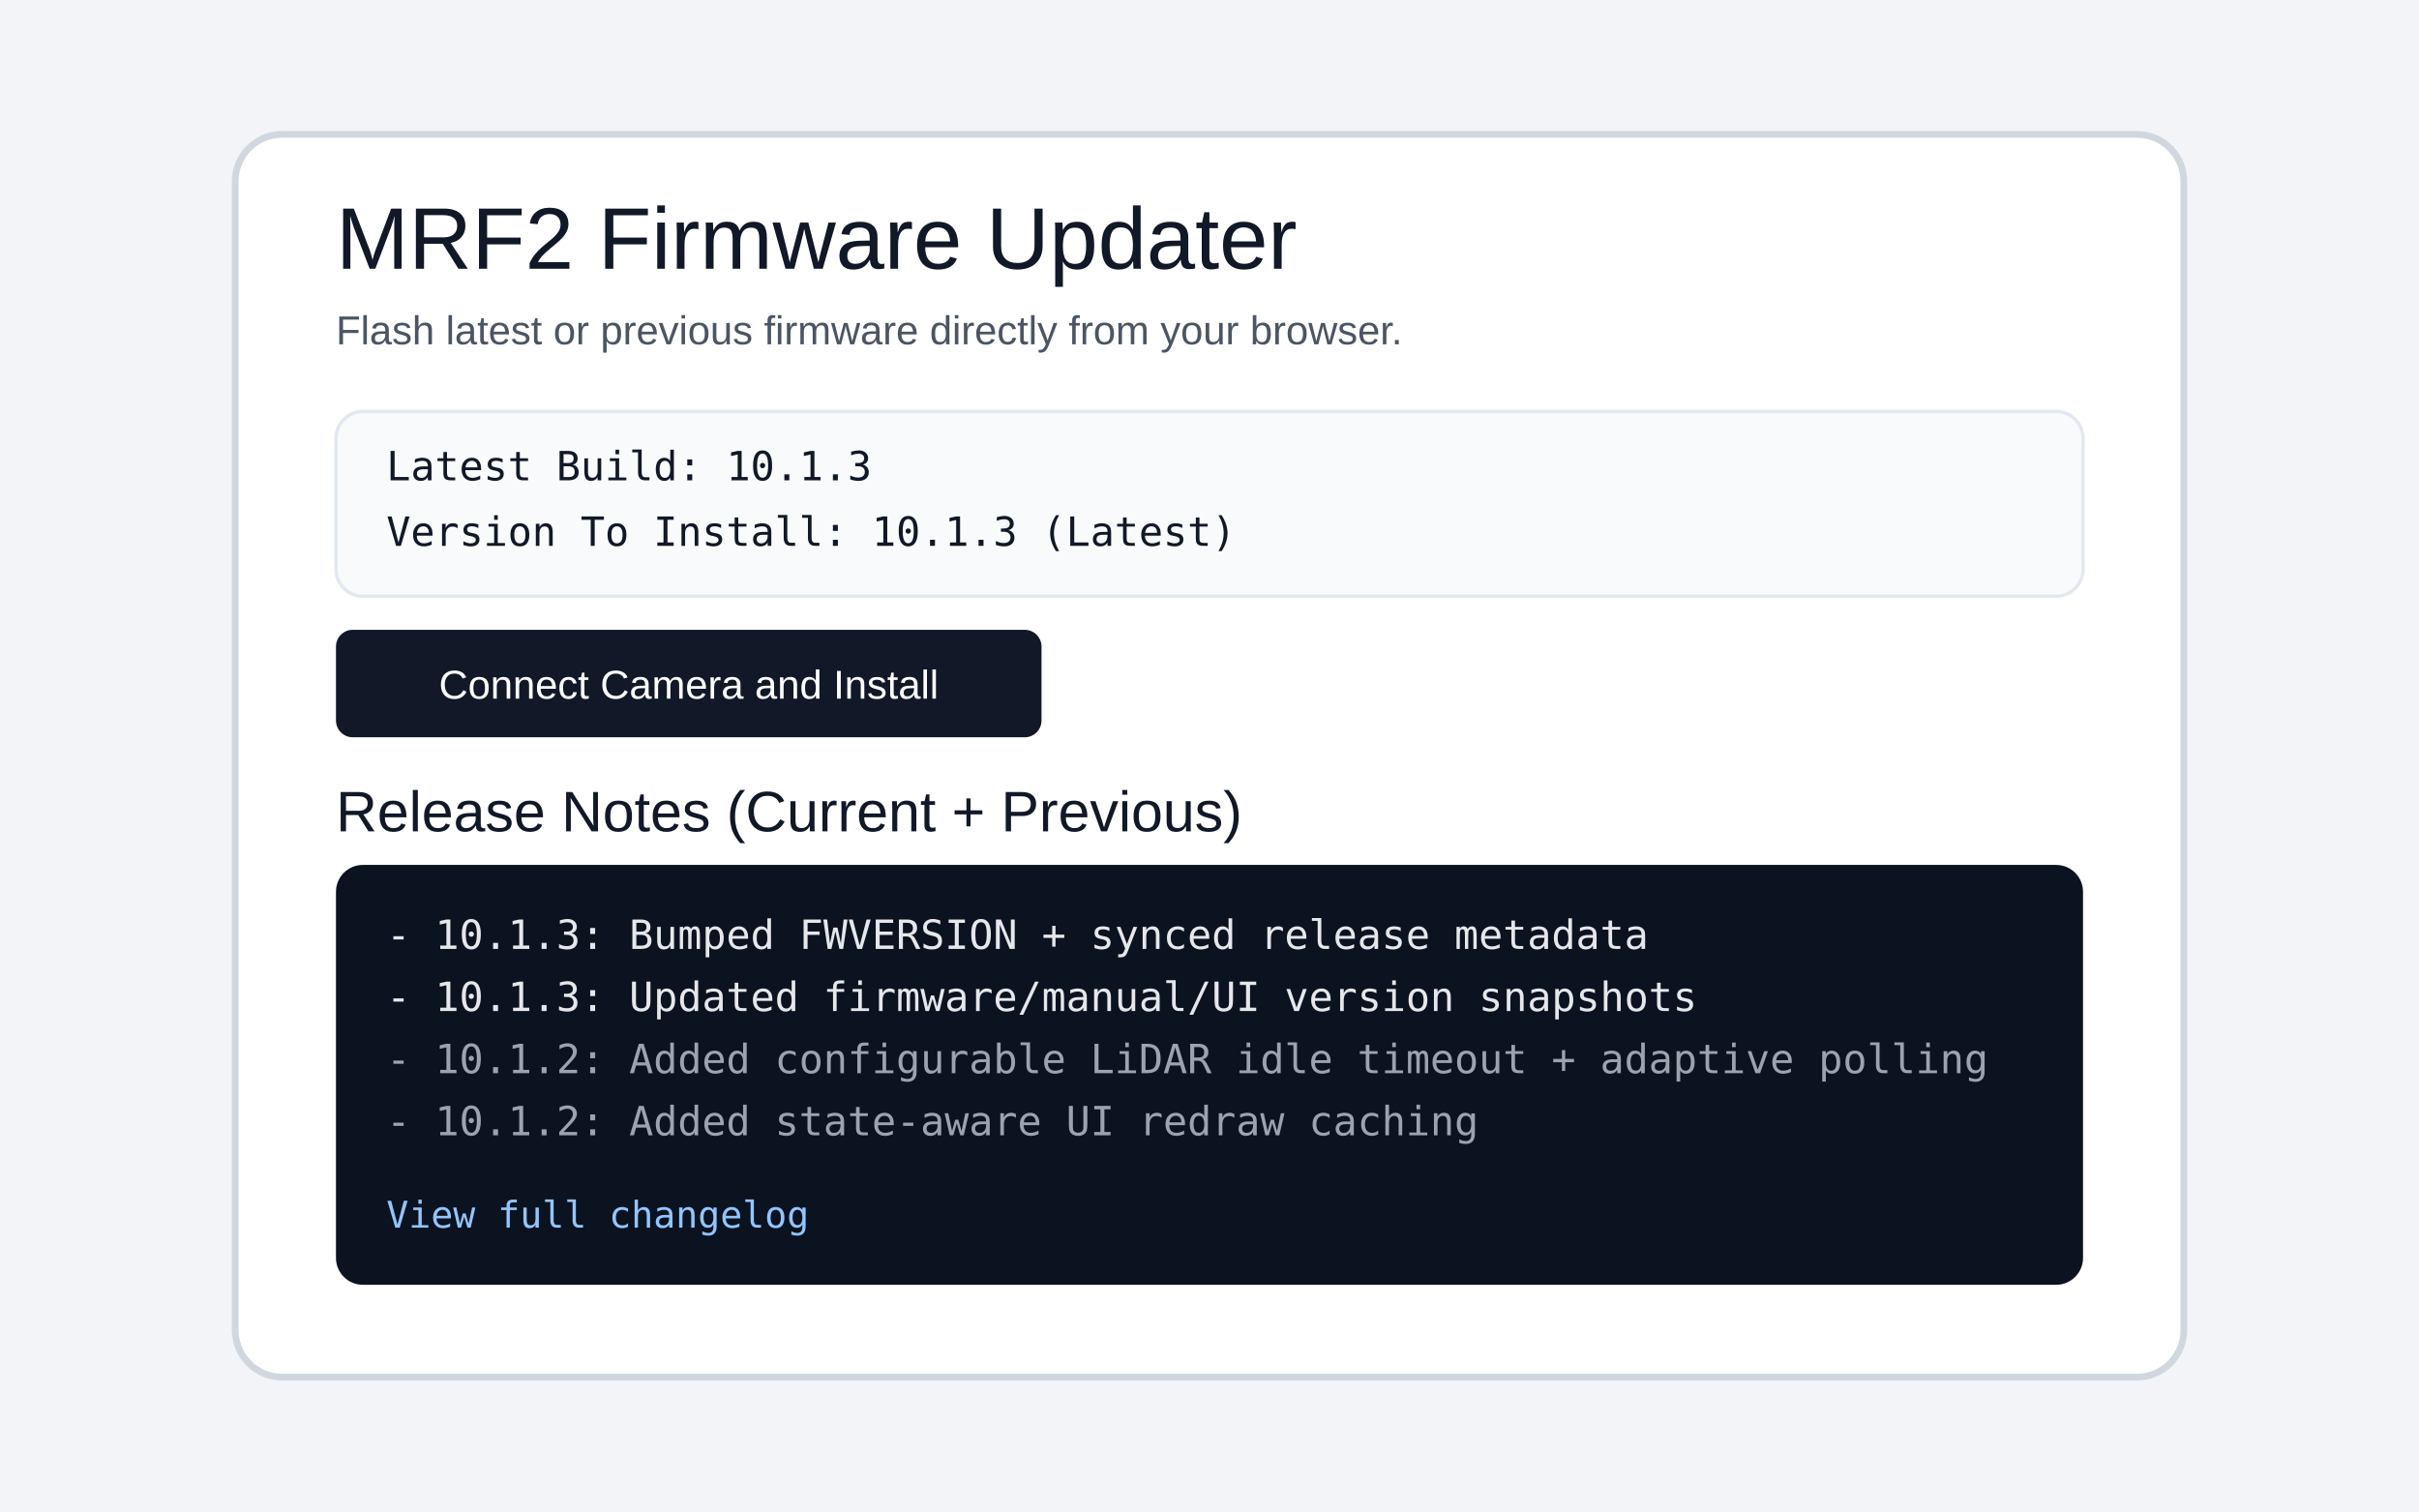
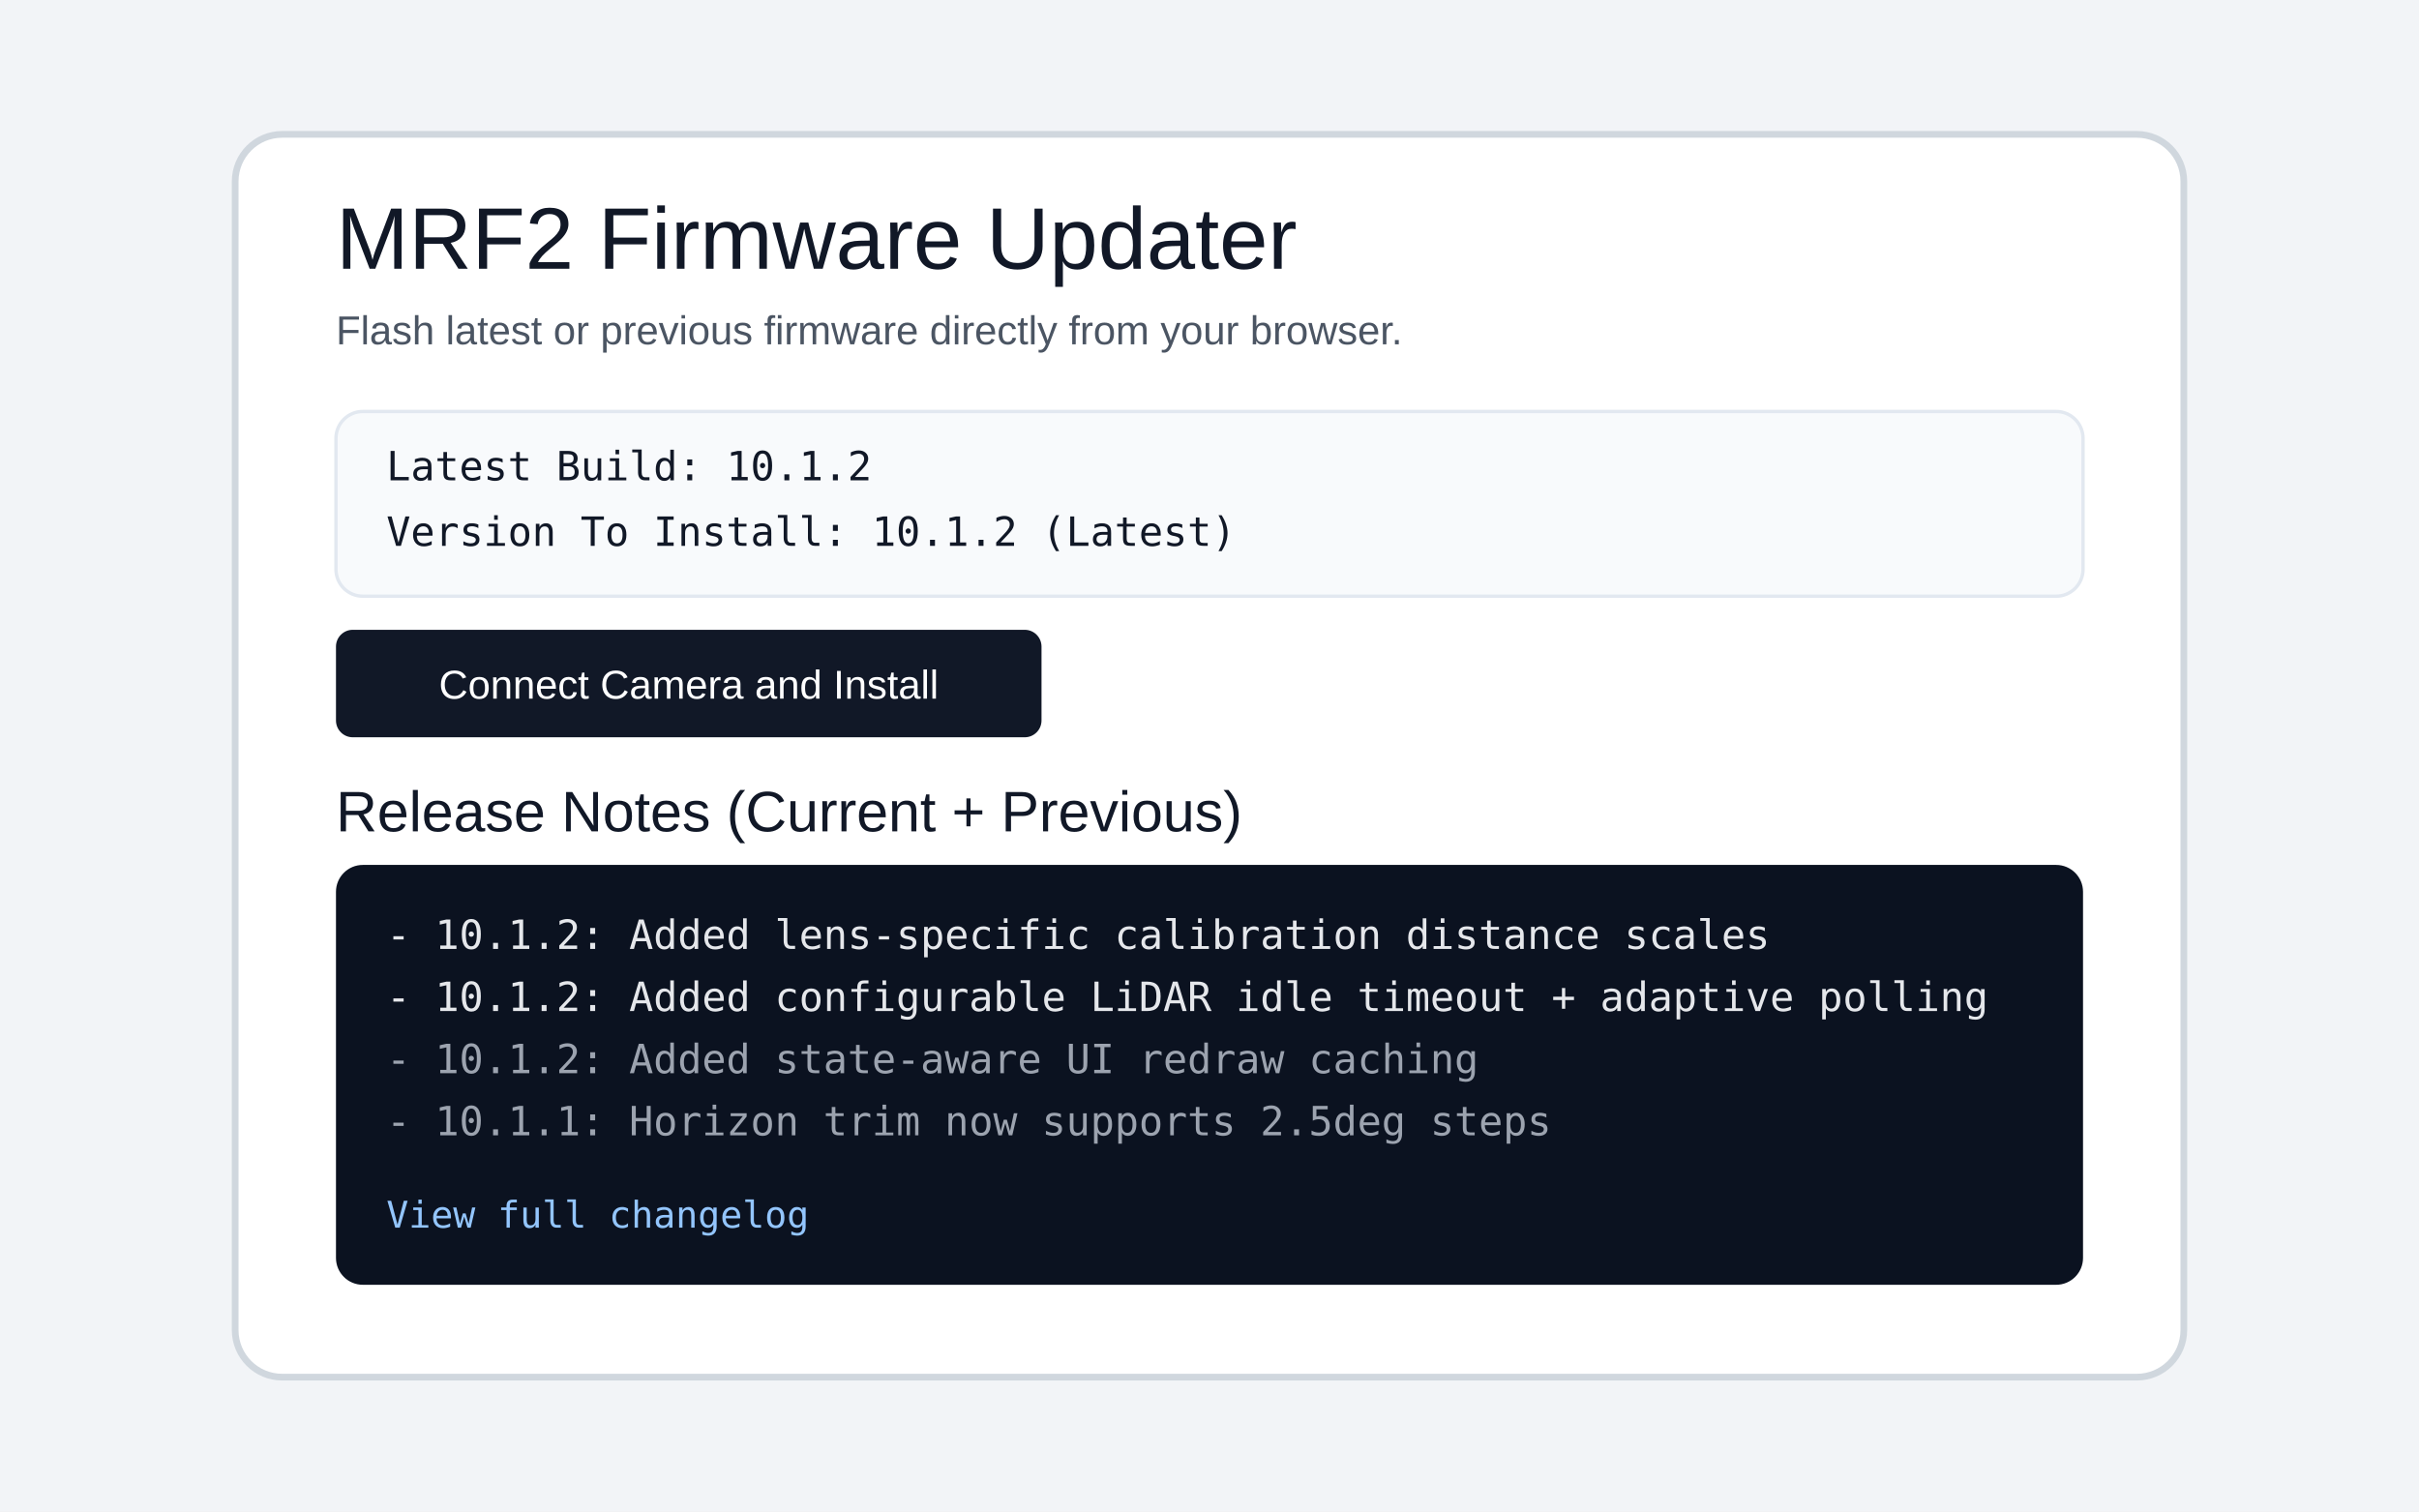
<svg xmlns="http://www.w3.org/2000/svg" width="1440" height="900" viewBox="0 0 1440 900">
  <rect x="0" y="0" width="1440" height="900" fill="#f2f4f7" />
  <rect x="140" y="80" width="1160" height="740" rx="28" fill="#ffffff" stroke="#d0d7de" stroke-width="4" />
  <text x="200" y="160" font-family="Space Grotesk, Arial, sans-serif" font-size="52" fill="#111827">
    MRF2 Firmware Updater
  </text>
  <text x="200" y="205" font-family="Space Grotesk, Arial, sans-serif" font-size="24" fill="#4b5563">
    Flash latest or previous firmware directly from your browser.
  </text>
  <rect x="200" y="245" width="1040" height="110" rx="16" fill="#f8fafc" stroke="#e2e8f0" stroke-width="2" />
  <text x="230" y="286" font-family="IBM Plex Mono, monospace" font-size="24" fill="#111827">
-     Latest Build: 10.1.3
+     Latest Build: 10.1.2
  </text>
  <text x="230" y="325" font-family="IBM Plex Mono, monospace" font-size="24" fill="#111827">
-     Version To Install: 10.1.3 (Latest)
+     Version To Install: 10.1.2 (Latest)
  </text>
  <rect x="200" y="375" width="420" height="64" rx="10" fill="#111827" />
  <text x="410" y="416" text-anchor="middle" font-family="Space Grotesk, Arial, sans-serif" font-size="24" fill="#ffffff">
    Connect Camera and Install
  </text>
  <text x="200" y="495" font-family="Space Grotesk, Arial, sans-serif" font-size="34" fill="#111827">
    Release Notes (Current + Previous)
  </text>
  <rect x="200" y="515" width="1040" height="250" rx="16" fill="#0b1220" />
  <text x="230" y="565" font-family="IBM Plex Mono, monospace" font-size="24" fill="#e5e7eb">
-     - 10.1.3: Bumped FWVERSION + synced release metadata
+     - 10.1.2: Added lens-specific calibration distance scales
  </text>
  <text x="230" y="602" font-family="IBM Plex Mono, monospace" font-size="24" fill="#e5e7eb">
-     - 10.1.3: Updated firmware/manual/UI version snapshots
+     - 10.1.2: Added configurable LiDAR idle timeout + adaptive polling
  </text>
  <text x="230" y="639" font-family="IBM Plex Mono, monospace" font-size="24" fill="#9ca3af">
-     - 10.1.2: Added configurable LiDAR idle timeout + adaptive polling
+     - 10.1.2: Added state-aware UI redraw caching
  </text>
  <text x="230" y="676" font-family="IBM Plex Mono, monospace" font-size="24" fill="#9ca3af">
-     - 10.1.2: Added state-aware UI redraw caching
+     - 10.1.1: Horizon trim now supports 2.5deg steps
  </text>
  <text x="230" y="731" font-family="IBM Plex Mono, monospace" font-size="22" fill="#93c5fd">
    View full changelog
  </text>
</svg>
